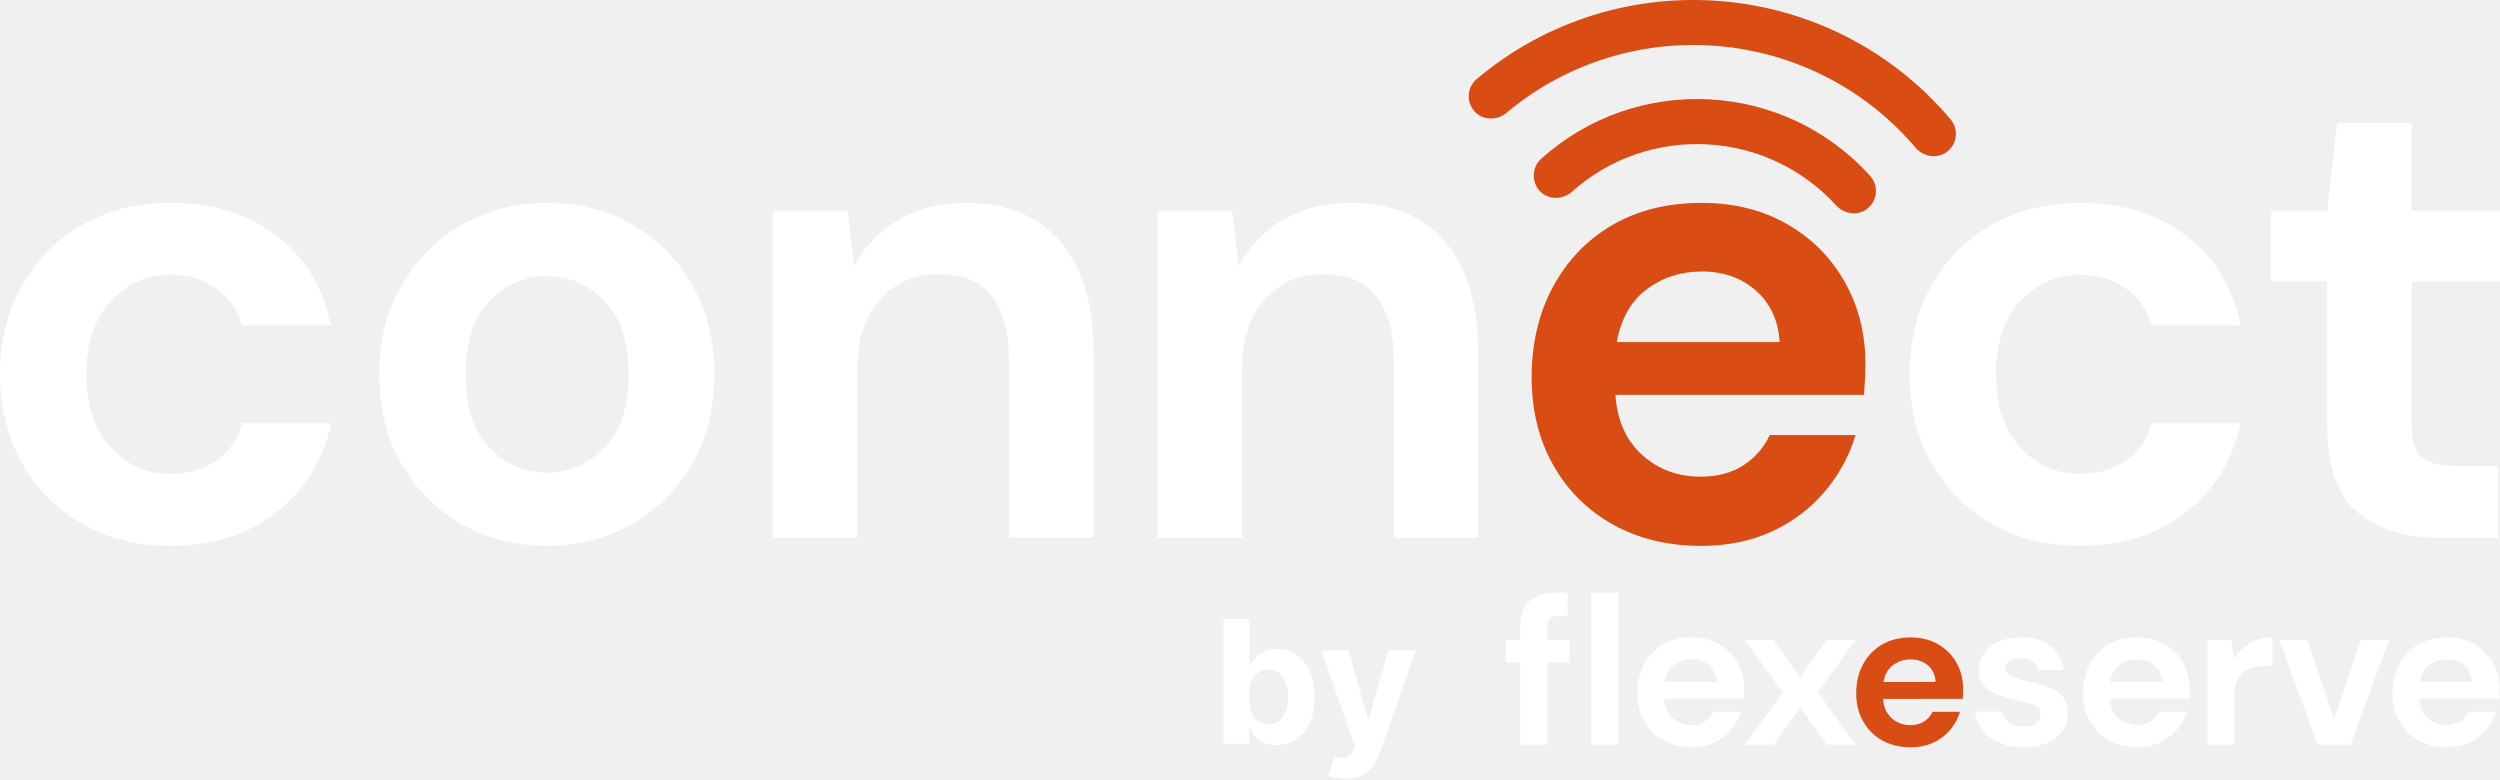
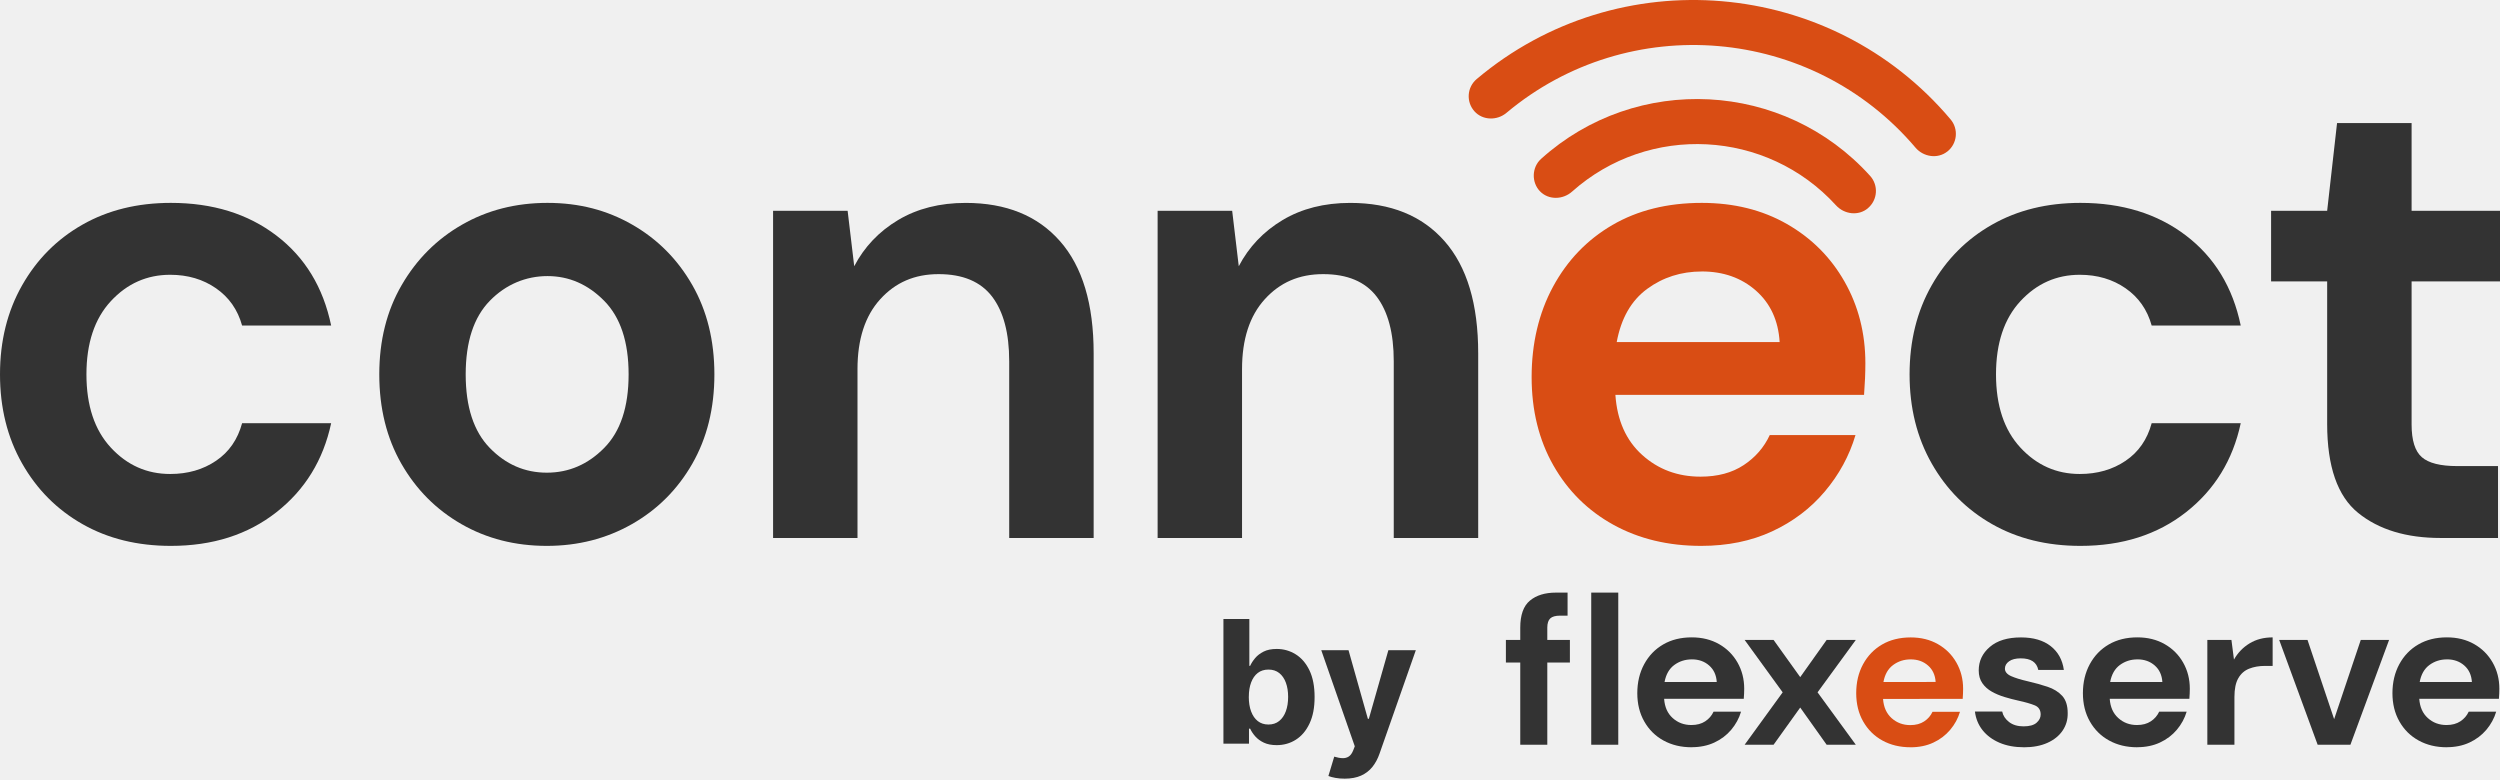
<svg xmlns="http://www.w3.org/2000/svg" width="308" height="96" viewBox="0 0 308 96" fill="none">
-   <path d="M21.049 67.253C16.932 67.253 13.302 66.36 10.158 64.57C7.015 62.783 4.537 60.292 2.723 57.095C0.907 53.898 0 50.241 0 46.124C0 42.007 0.907 38.35 2.723 35.153C4.537 31.956 7.015 29.464 10.158 27.678C13.298 25.891 16.932 24.995 21.049 24.995C26.197 24.995 30.529 26.334 34.051 29.018C37.574 31.701 39.821 35.398 40.798 40.109H29.827C29.286 38.158 28.215 36.63 26.616 35.519C25.018 34.411 23.134 33.853 20.968 33.853C18.097 33.853 15.659 34.938 13.654 37.104C11.649 39.27 10.649 42.279 10.649 46.124C10.649 49.969 11.649 52.978 13.654 55.144C15.659 57.313 18.097 58.395 20.968 58.395C23.134 58.395 25.018 57.854 26.616 56.769C28.215 55.688 29.283 54.143 29.827 52.138H40.798C39.824 56.689 37.574 60.346 34.051 63.109C30.529 65.873 26.197 67.253 21.049 67.253Z" fill="white" />
-   <path d="M67.37 67.253C63.468 67.253 59.962 66.36 56.846 64.57C53.73 62.783 51.265 60.302 49.452 57.135C47.635 53.965 46.728 50.295 46.728 46.124C46.728 41.953 47.648 38.283 49.492 35.113C51.332 31.943 53.81 29.464 56.927 27.678C60.043 25.891 63.549 24.995 67.451 24.995C71.353 24.995 74.778 25.888 77.895 27.678C81.011 29.464 83.476 31.946 85.289 35.113C87.103 38.283 88.013 41.953 88.013 46.124C88.013 50.295 87.106 53.965 85.289 57.135C83.473 60.305 80.994 62.783 77.854 64.57C74.711 66.357 71.219 67.253 67.37 67.253ZM67.37 58.233C70.08 58.233 72.434 57.216 74.439 55.184C76.444 53.153 77.445 50.133 77.445 46.124C77.445 42.114 76.441 39.095 74.439 37.064C72.434 35.032 70.104 34.014 67.451 34.014C64.798 34.014 62.316 35.032 60.339 37.064C58.361 39.095 57.373 42.118 57.373 46.124C57.373 50.13 58.361 53.153 60.339 55.184C62.316 57.216 64.657 58.233 67.367 58.233H67.37Z" fill="white" />
-   <path d="M95.243 66.279V25.972H104.428L105.24 32.799C106.486 30.415 108.289 28.521 110.643 27.11C113.001 25.703 115.775 24.998 118.972 24.998C123.955 24.998 127.83 26.57 130.594 29.713C133.358 32.856 134.738 37.46 134.738 43.528V66.283H124.334V44.502C124.334 41.036 123.629 38.38 122.222 36.536C120.812 34.696 118.619 33.773 115.64 33.773C112.662 33.773 110.318 34.804 108.447 36.862C106.577 38.921 105.643 41.792 105.643 45.476V66.279H95.24H95.243Z" fill="white" />
-   <path d="M142.619 66.279V25.972H151.804L152.616 32.799C153.862 30.415 155.665 28.521 158.019 27.11C160.377 25.703 163.151 24.998 166.348 24.998C171.331 24.998 175.206 26.57 177.97 29.713C180.734 32.856 182.114 37.46 182.114 43.528V66.283H171.71V44.502C171.71 41.036 171.005 38.38 169.598 36.536C168.188 34.696 165.995 33.773 163.016 33.773C160.038 33.773 157.694 34.804 155.823 36.862C153.953 38.921 153.019 41.792 153.019 45.476V66.279H142.616H142.619Z" fill="white" />
+   <path d="M21.049 67.253C16.932 67.253 13.302 66.36 10.158 64.57C7.015 62.783 4.537 60.292 2.723 57.095C0.907 53.898 0 50.241 0 46.124C0 42.007 0.907 38.35 2.723 35.153C4.537 31.956 7.015 29.464 10.158 27.678C13.298 25.891 16.932 24.995 21.049 24.995C26.197 24.995 30.529 26.334 34.051 29.018C37.574 31.701 39.821 35.398 40.798 40.109H29.827C29.286 38.158 28.215 36.63 26.616 35.519C25.018 34.411 23.134 33.853 20.968 33.853C18.097 33.853 15.659 34.938 13.654 37.104C11.649 39.27 10.649 42.279 10.649 46.124C10.649 49.969 11.649 52.978 13.654 55.144C15.659 57.313 18.097 58.395 20.968 58.395C23.134 58.395 25.018 57.854 26.616 56.769C28.215 55.688 29.283 54.143 29.827 52.138H40.798C39.824 56.689 37.574 60.346 34.051 63.109C30.529 65.873 26.197 67.253 21.049 67.253Z" fill="#333333" />
+   <path d="M67.37 67.253C63.468 67.253 59.962 66.36 56.846 64.57C53.73 62.783 51.265 60.302 49.452 57.135C47.635 53.965 46.728 50.295 46.728 46.124C46.728 41.953 47.648 38.283 49.492 35.113C51.332 31.943 53.81 29.464 56.927 27.678C60.043 25.891 63.549 24.995 67.451 24.995C71.353 24.995 74.778 25.888 77.895 27.678C81.011 29.464 83.476 31.946 85.289 35.113C87.103 38.283 88.013 41.953 88.013 46.124C88.013 50.295 87.106 53.965 85.289 57.135C83.473 60.305 80.994 62.783 77.854 64.57C74.711 66.357 71.219 67.253 67.37 67.253ZM67.37 58.233C70.08 58.233 72.434 57.216 74.439 55.184C76.444 53.153 77.445 50.133 77.445 46.124C77.445 42.114 76.441 39.095 74.439 37.064C72.434 35.032 70.104 34.014 67.451 34.014C64.798 34.014 62.316 35.032 60.339 37.064C58.361 39.095 57.373 42.118 57.373 46.124C57.373 50.13 58.361 53.153 60.339 55.184C62.316 57.216 64.657 58.233 67.367 58.233H67.37Z" fill="#333333" />
+   <path d="M95.243 66.279V25.972H104.428L105.24 32.799C106.486 30.415 108.289 28.521 110.643 27.11C113.001 25.703 115.775 24.998 118.972 24.998C123.955 24.998 127.83 26.57 130.594 29.713C133.358 32.856 134.738 37.46 134.738 43.528V66.283H124.334V44.502C124.334 41.036 123.629 38.38 122.222 36.536C120.812 34.696 118.619 33.773 115.64 33.773C112.662 33.773 110.318 34.804 108.447 36.862C106.577 38.921 105.643 41.792 105.643 45.476V66.279H95.24H95.243Z" fill="#333333" />
+   <path d="M142.619 66.279V25.972H151.804L152.616 32.799C153.862 30.415 155.665 28.521 158.019 27.11C160.377 25.703 163.151 24.998 166.348 24.998C171.331 24.998 175.206 26.57 177.97 29.713C180.734 32.856 182.114 37.46 182.114 43.528V66.283H171.71V44.502C171.71 41.036 171.005 38.38 169.598 36.536C168.188 34.696 165.995 33.773 163.016 33.773C160.038 33.773 157.694 34.804 155.823 36.862C153.953 38.921 153.019 41.792 153.019 45.476V66.279H142.616H142.619Z" fill="#333333" />
  <path d="M209.584 67.253C205.52 67.253 201.917 66.387 198.774 64.654C195.631 62.921 193.166 60.483 191.379 57.34C189.593 54.2 188.696 50.567 188.696 46.45C188.696 42.333 189.576 38.568 191.336 35.318C193.095 32.067 195.533 29.535 198.65 27.718C201.766 25.905 205.437 24.995 209.661 24.995C213.614 24.995 217.109 25.861 220.145 27.594C223.177 29.33 225.548 31.697 227.254 34.706C228.96 37.712 229.813 41.06 229.813 44.744C229.813 45.342 229.8 45.963 229.773 46.614C229.746 47.266 229.702 47.944 229.652 48.646H199.016C199.231 51.789 200.329 54.254 202.307 56.04C204.285 57.827 206.682 58.724 209.5 58.724C211.612 58.724 213.389 58.25 214.822 57.3C216.256 56.353 217.328 55.12 218.033 53.602H228.597C227.839 56.148 226.579 58.465 224.82 60.55C223.06 62.636 220.891 64.275 218.318 65.467C215.743 66.659 212.834 67.253 209.58 67.253H209.584ZM209.664 33.447C207.119 33.447 204.869 34.166 202.918 35.6C200.967 37.037 199.721 39.216 199.18 42.141H219.252C219.091 39.488 218.113 37.376 216.327 35.801C214.54 34.23 212.317 33.444 209.664 33.444V33.447Z" fill="#D94D14" />
-   <path d="M256.308 67.253C252.191 67.253 248.561 66.36 245.418 64.57C242.275 62.783 239.797 60.292 237.983 57.095C236.166 53.898 235.26 50.241 235.26 46.124C235.26 42.007 236.166 38.35 237.983 35.153C239.797 31.956 242.275 29.464 245.418 27.678C248.558 25.891 252.191 24.995 256.308 24.995C261.456 24.995 265.788 26.334 269.311 29.018C272.834 31.701 275.08 35.398 276.058 40.109H265.087C264.546 38.158 263.475 36.63 261.876 35.519C260.278 34.411 258.394 33.853 256.228 33.853C253.357 33.853 250.919 34.938 248.914 37.104C246.909 39.27 245.908 42.279 245.908 46.124C245.908 49.969 246.909 52.978 248.914 55.144C250.919 57.313 253.357 58.395 256.228 58.395C258.394 58.395 260.278 57.854 261.876 56.769C263.475 55.688 264.543 54.143 265.087 52.138H276.058C275.084 56.689 272.834 60.346 269.311 63.109C265.788 65.873 261.456 67.253 256.308 67.253Z" fill="white" />
-   <path d="M300.682 66.279C296.458 66.279 293.07 65.252 290.524 63.19C287.979 61.131 286.706 57.474 286.706 52.219V34.666H279.798V25.972H286.706L287.925 15.162H297.109V25.972H308V34.666H297.109V52.3C297.109 54.251 297.529 55.59 298.369 56.323C299.208 57.055 300.656 57.421 302.718 57.421H307.755V66.279H300.686H300.682Z" fill="white" />
-   <path d="M150.726 91.613V76.26H153.919V82.032H154.017C154.158 81.723 154.359 81.408 154.628 81.085C154.896 80.763 155.246 80.494 155.679 80.276C156.112 80.058 156.649 79.95 157.294 79.95C158.134 79.95 158.909 80.169 159.618 80.605C160.326 81.042 160.894 81.7 161.32 82.576C161.744 83.453 161.958 84.551 161.958 85.871C161.958 87.19 161.754 88.238 161.341 89.121C160.928 90.005 160.37 90.669 159.662 91.123C158.953 91.576 158.164 91.801 157.287 91.801C156.669 91.801 156.142 91.7 155.709 91.496C155.276 91.291 154.923 91.032 154.648 90.72C154.373 90.407 154.164 90.092 154.02 89.773H153.876V91.616H150.729L150.726 91.613ZM153.852 85.857C153.852 86.542 153.946 87.14 154.137 87.65C154.329 88.161 154.601 88.557 154.96 88.839C155.319 89.121 155.756 89.262 156.273 89.262C156.79 89.262 157.234 89.118 157.593 88.829C157.952 88.54 158.228 88.141 158.416 87.63C158.604 87.117 158.698 86.529 158.698 85.857C158.698 85.186 158.604 84.608 158.419 84.104C158.234 83.601 157.962 83.204 157.603 82.919C157.244 82.633 156.8 82.492 156.277 82.492C155.753 82.492 155.316 82.63 154.96 82.906C154.604 83.181 154.329 83.57 154.141 84.074C153.949 84.578 153.855 85.172 153.855 85.857H153.852Z" fill="white" />
-   <path d="M165.666 95.931C165.26 95.931 164.884 95.901 164.531 95.837C164.179 95.773 163.886 95.696 163.658 95.602L164.377 93.218C164.753 93.332 165.089 93.396 165.391 93.406C165.693 93.416 165.955 93.346 166.177 93.198C166.398 93.047 166.58 92.791 166.721 92.432L166.909 91.945L162.778 80.101H166.136L168.521 88.557H168.642L171.049 80.101H174.431L169.955 92.859C169.74 93.477 169.448 94.02 169.082 94.481C168.715 94.941 168.249 95.3 167.691 95.552C167.13 95.804 166.455 95.931 165.666 95.931Z" fill="white" />
+   <path d="M256.308 67.253C252.191 67.253 248.561 66.36 245.418 64.57C242.275 62.783 239.797 60.292 237.983 57.095C236.166 53.898 235.26 50.241 235.26 46.124C235.26 42.007 236.166 38.35 237.983 35.153C239.797 31.956 242.275 29.464 245.418 27.678C248.558 25.891 252.191 24.995 256.308 24.995C261.456 24.995 265.788 26.334 269.311 29.018C272.834 31.701 275.08 35.398 276.058 40.109H265.087C264.546 38.158 263.475 36.63 261.876 35.519C260.278 34.411 258.394 33.853 256.228 33.853C253.357 33.853 250.919 34.938 248.914 37.104C246.909 39.27 245.908 42.279 245.908 46.124C245.908 49.969 246.909 52.978 248.914 55.144C250.919 57.313 253.357 58.395 256.228 58.395C258.394 58.395 260.278 57.854 261.876 56.769C263.475 55.688 264.543 54.143 265.087 52.138H276.058C275.084 56.689 272.834 60.346 269.311 63.109C265.788 65.873 261.456 67.253 256.308 67.253Z" fill="#333333" />
+   <path d="M300.682 66.279C296.458 66.279 293.07 65.252 290.524 63.19C287.979 61.131 286.706 57.474 286.706 52.219V34.666H279.798V25.972H286.706L287.925 15.162H297.109V25.972H308V34.666H297.109V52.3C297.109 54.251 297.529 55.59 298.369 56.323C299.208 57.055 300.656 57.421 302.718 57.421H307.755V66.279H300.686H300.682Z" fill="#333333" />
+   <path d="M150.726 91.613V76.26H153.919V82.032H154.017C154.158 81.723 154.359 81.408 154.628 81.085C154.896 80.763 155.246 80.494 155.679 80.276C156.112 80.058 156.649 79.95 157.294 79.95C158.134 79.95 158.909 80.169 159.618 80.605C160.326 81.042 160.894 81.7 161.32 82.576C161.744 83.453 161.958 84.551 161.958 85.871C161.958 87.19 161.754 88.238 161.341 89.121C160.928 90.005 160.37 90.669 159.662 91.123C158.953 91.576 158.164 91.801 157.287 91.801C156.669 91.801 156.142 91.7 155.709 91.496C155.276 91.291 154.923 91.032 154.648 90.72C154.373 90.407 154.164 90.092 154.02 89.773H153.876V91.616H150.729L150.726 91.613ZM153.852 85.857C153.852 86.542 153.946 87.14 154.137 87.65C154.329 88.161 154.601 88.557 154.96 88.839C155.319 89.121 155.756 89.262 156.273 89.262C156.79 89.262 157.234 89.118 157.593 88.829C157.952 88.54 158.228 88.141 158.416 87.63C158.604 87.117 158.698 86.529 158.698 85.857C158.698 85.186 158.604 84.608 158.419 84.104C158.234 83.601 157.962 83.204 157.603 82.919C157.244 82.633 156.8 82.492 156.277 82.492C155.753 82.492 155.316 82.63 154.96 82.906C154.604 83.181 154.329 83.57 154.141 84.074C153.949 84.578 153.855 85.172 153.855 85.857H153.852Z" fill="#333333" />
+   <path d="M165.666 95.931C165.26 95.931 164.884 95.901 164.531 95.837C164.179 95.773 163.886 95.696 163.658 95.602L164.377 93.218C164.753 93.332 165.089 93.396 165.391 93.406C165.693 93.416 165.955 93.346 166.177 93.198C166.398 93.047 166.58 92.791 166.721 92.432L166.909 91.945L162.778 80.101H166.136L168.521 88.557H168.642L171.049 80.101H174.431L169.955 92.859C169.74 93.477 169.448 94.02 169.082 94.481C168.715 94.941 168.249 95.3 167.691 95.552C167.13 95.804 166.455 95.931 165.666 95.931Z" fill="#333333" />
  <path d="M239.907 18.668C238.719 19.608 236.969 19.343 235.988 18.188C223.244 3.177 200.691 1.259 185.596 13.903C184.435 14.877 182.665 14.843 181.654 13.715C180.603 12.543 180.734 10.746 181.929 9.739C199.395 -4.987 225.582 -2.76 240.31 14.705C241.318 15.897 241.143 17.694 239.911 18.671L239.907 18.668Z" fill="#D94D14" />
  <path d="M230.125 25.656C228.963 26.637 227.213 26.415 226.189 25.29C217.656 15.934 203.129 15.182 193.676 23.608C192.541 24.618 190.778 24.659 189.723 23.564C188.669 22.469 188.699 20.622 189.861 19.574C201.615 8.976 219.802 9.916 230.4 21.67C231.448 22.832 231.331 24.635 230.125 25.649V25.656Z" fill="#D94D14" />
-   <path d="M187.296 91.751V81.626H185.526V78.842H187.296V77.331C187.296 75.77 187.689 74.658 188.481 74C189.27 73.342 190.341 73.009 191.695 73.009H193.125V75.847H192.215C191.641 75.847 191.235 75.961 190.993 76.186C190.751 76.411 190.627 76.794 190.627 77.331V78.842H193.411V81.626H190.627V91.751H187.296ZM196.04 91.751V73.009H199.371V91.751H196.04Z" fill="white" />
-   <path d="M208.405 92.063C207.102 92.063 205.95 91.784 204.942 91.23C203.935 90.676 203.146 89.894 202.575 88.886C202.001 87.879 201.715 86.717 201.715 85.397C201.715 84.077 201.997 82.872 202.562 81.831C203.126 80.79 203.905 79.977 204.906 79.396C205.903 78.815 207.078 78.523 208.432 78.523C209.698 78.523 210.816 78.802 211.79 79.356C212.76 79.91 213.519 80.669 214.067 81.633C214.614 82.596 214.886 83.668 214.886 84.846C214.886 85.038 214.883 85.236 214.872 85.444C214.862 85.652 214.849 85.871 214.832 86.096H205.02C205.09 87.103 205.439 87.892 206.074 88.463C206.709 89.037 207.475 89.323 208.378 89.323C209.056 89.323 209.624 89.171 210.084 88.866C210.544 88.564 210.886 88.168 211.111 87.68H214.496C214.255 88.497 213.848 89.239 213.287 89.907C212.723 90.575 212.028 91.099 211.205 91.482C210.379 91.865 209.449 92.056 208.408 92.056L208.405 92.063ZM208.432 81.236C207.616 81.236 206.897 81.468 206.272 81.925C205.648 82.385 205.248 83.083 205.073 84.02H211.504C211.451 83.171 211.138 82.492 210.567 81.989C209.993 81.485 209.285 81.233 208.432 81.233V81.236Z" fill="white" />
-   <path d="M214.94 91.75L219.625 85.296L214.94 78.842H218.506L221.787 83.422L225.041 78.842H228.634L223.923 85.296L228.634 91.75H225.041L221.787 87.17L218.506 91.75H214.94Z" fill="white" />
+   <path d="M187.296 91.751V81.626H185.526V78.842H187.296V77.331C187.296 75.77 187.689 74.658 188.481 74C189.27 73.342 190.341 73.009 191.695 73.009H193.125V75.847H192.215C191.641 75.847 191.235 75.961 190.993 76.186C190.751 76.411 190.627 76.794 190.627 77.331V78.842H193.411V81.626H190.627V91.751H187.296ZM196.04 91.751V73.009H199.371V91.751H196.04Z" fill="#333333" />
+   <path d="M208.405 92.063C207.102 92.063 205.95 91.784 204.942 91.23C203.935 90.676 203.146 89.894 202.575 88.886C202.001 87.879 201.715 86.717 201.715 85.397C201.715 84.077 201.997 82.872 202.562 81.831C203.126 80.79 203.905 79.977 204.906 79.396C205.903 78.815 207.078 78.523 208.432 78.523C209.698 78.523 210.816 78.802 211.79 79.356C212.76 79.91 213.519 80.669 214.067 81.633C214.614 82.596 214.886 83.668 214.886 84.846C214.886 85.038 214.883 85.236 214.872 85.444C214.862 85.652 214.849 85.871 214.832 86.096H205.02C205.09 87.103 205.439 87.892 206.074 88.463C206.709 89.037 207.475 89.323 208.378 89.323C209.056 89.323 209.624 89.171 210.084 88.866C210.544 88.564 210.886 88.168 211.111 87.68H214.496C214.255 88.497 213.848 89.239 213.287 89.907C212.723 90.575 212.028 91.099 211.205 91.482C210.379 91.865 209.449 92.056 208.408 92.056L208.405 92.063ZM208.432 81.236C207.616 81.236 206.897 81.468 206.272 81.925C205.648 82.385 205.248 83.083 205.073 84.02H211.504C211.451 83.171 211.138 82.492 210.567 81.989C209.993 81.485 209.285 81.233 208.432 81.233V81.236Z" fill="#333333" />
+   <path d="M214.94 91.75L219.625 85.296L214.94 78.842H218.506L221.787 83.422L225.041 78.842H228.634L223.923 85.296L228.634 91.75H225.041L221.787 87.17L218.506 91.75H214.94Z" fill="#333333" />
  <path d="M235.381 92.063C234.078 92.063 232.926 91.788 231.918 91.234C230.911 90.68 230.122 89.9 229.548 88.893C228.973 87.889 228.688 86.724 228.685 85.407C228.685 84.071 228.963 82.882 229.527 81.841C230.092 80.8 230.871 79.987 231.868 79.406C232.865 78.825 234.041 78.533 235.394 78.53C236.66 78.53 237.782 78.805 238.752 79.359C239.726 79.913 240.485 80.672 241.032 81.636C241.58 82.6 241.855 83.671 241.855 84.85C241.855 85.041 241.852 85.239 241.842 85.448C241.832 85.656 241.822 85.874 241.805 86.099L231.992 86.109C232.063 87.117 232.415 87.906 233.05 88.477C233.685 89.047 234.454 89.333 235.354 89.333C236.032 89.333 236.6 89.178 237.06 88.876C237.52 88.574 237.862 88.178 238.087 87.691H241.472C241.231 88.503 240.828 89.246 240.263 89.914C239.699 90.582 239.007 91.109 238.181 91.492C237.359 91.875 236.425 92.066 235.384 92.066L235.381 92.063ZM235.394 81.236C234.578 81.236 233.859 81.468 233.235 81.928C232.61 82.388 232.211 83.087 232.039 84.024L238.47 84.017C238.416 83.167 238.104 82.489 237.53 81.989C236.956 81.485 236.244 81.236 235.394 81.236Z" fill="#D94D14" />
-   <path d="M249.35 92.063C248.205 92.063 247.198 91.875 246.331 91.502C245.465 91.129 244.77 90.612 244.249 89.954C243.729 89.296 243.417 88.53 243.312 87.664H246.671C246.775 88.168 247.057 88.597 247.517 88.953C247.977 89.309 248.571 89.487 249.3 89.487C250.029 89.487 250.563 89.34 250.902 89.044C251.241 88.749 251.409 88.409 251.409 88.03C251.409 87.476 251.167 87.096 250.68 86.898C250.193 86.7 249.518 86.505 248.649 86.314C248.094 86.193 247.53 86.045 246.956 85.871C246.382 85.696 245.858 85.478 245.381 85.206C244.904 84.937 244.518 84.591 244.223 84.165C243.927 83.738 243.779 83.214 243.779 82.59C243.779 81.445 244.236 80.481 245.146 79.702C246.056 78.919 247.336 78.53 248.984 78.53C250.512 78.53 251.731 78.886 252.641 79.598C253.551 80.31 254.095 81.29 254.267 82.539H251.117C250.925 81.586 250.207 81.109 248.957 81.109C248.333 81.109 247.853 81.23 247.514 81.475C247.174 81.717 247.006 82.022 247.006 82.385C247.006 82.748 247.258 83.07 247.762 83.295C248.266 83.52 248.934 83.728 249.767 83.92C250.67 84.128 251.496 84.359 252.252 84.608C253.007 84.86 253.608 85.233 254.062 85.726C254.512 86.22 254.74 86.928 254.74 87.849C254.757 88.648 254.549 89.366 254.116 90.008C253.682 90.649 253.058 91.153 252.242 91.519C251.426 91.885 250.462 92.066 249.354 92.066L249.35 92.063Z" fill="white" />
-   <path d="M263.304 92.063C262.001 92.063 260.849 91.784 259.841 91.23C258.834 90.676 258.045 89.894 257.474 88.886C256.9 87.879 256.614 86.717 256.614 85.397C256.614 84.077 256.896 82.872 257.461 81.831C258.025 80.79 258.804 79.977 259.804 79.396C260.802 78.815 261.977 78.523 263.33 78.523C264.597 78.523 265.715 78.802 266.689 79.356C267.659 79.91 268.418 80.669 268.965 81.633C269.513 82.596 269.785 83.668 269.785 84.846C269.785 85.038 269.781 85.236 269.771 85.444C269.761 85.652 269.748 85.871 269.731 86.096H259.919C259.989 87.103 260.338 87.892 260.973 88.463C261.608 89.037 262.373 89.323 263.277 89.323C263.955 89.323 264.523 89.171 264.983 88.866C265.443 88.564 265.785 88.168 266.01 87.68H269.395C269.153 88.497 268.747 89.239 268.186 89.907C267.622 90.575 266.927 91.099 266.104 91.482C265.278 91.865 264.348 92.056 263.307 92.056L263.304 92.063ZM263.33 81.236C262.514 81.236 261.796 81.468 261.171 81.925C260.547 82.385 260.147 83.083 259.972 84.02H266.403C266.349 83.171 266.037 82.492 265.466 81.989C264.892 81.485 264.183 81.233 263.33 81.233V81.236Z" fill="white" />
-   <path d="M271.944 91.751V78.839H274.912L275.225 81.26C275.695 80.427 276.33 79.762 277.139 79.269C277.945 78.775 278.895 78.526 279.99 78.526V82.039H279.053C278.324 82.039 277.673 82.153 277.102 82.378C276.528 82.603 276.081 82.993 275.762 83.55C275.44 84.104 275.282 84.877 275.282 85.867V91.751H271.951H271.944Z" fill="white" />
-   <path d="M285.534 91.751L280.796 78.839H284.285L287.566 88.601L290.847 78.839H294.336L289.571 91.751H285.534Z" fill="white" />
-   <path d="M301.438 92.063C300.135 92.063 298.983 91.784 297.976 91.23C296.968 90.676 296.179 89.894 295.608 88.886C295.034 87.879 294.749 86.717 294.749 85.397C294.749 84.077 295.031 82.872 295.595 81.831C296.159 80.79 296.938 79.977 297.939 79.396C298.936 78.815 300.111 78.523 301.465 78.523C302.731 78.523 303.849 78.802 304.823 79.356C305.793 79.91 306.552 80.669 307.1 81.633C307.647 82.596 307.919 83.668 307.919 84.846C307.919 85.038 307.916 85.236 307.906 85.444C307.896 85.652 307.882 85.871 307.865 86.096H298.053C298.123 87.103 298.473 87.892 299.107 88.463C299.742 89.037 300.508 89.323 301.411 89.323C302.089 89.323 302.657 89.171 303.117 88.866C303.577 88.564 303.92 88.168 304.145 87.68H307.53C307.288 88.497 306.881 89.239 306.321 89.907C305.756 90.575 305.061 91.099 304.239 91.482C303.412 91.865 302.482 92.056 301.441 92.056L301.438 92.063ZM301.465 81.236C300.649 81.236 299.93 81.468 299.306 81.925C298.681 82.385 298.281 83.083 298.107 84.02H304.537C304.484 83.171 304.171 82.492 303.601 81.989C303.026 81.485 302.318 81.233 301.465 81.233V81.236Z" fill="white" />
+   <path d="M249.35 92.063C248.205 92.063 247.198 91.875 246.331 91.502C245.465 91.129 244.77 90.612 244.249 89.954C243.729 89.296 243.417 88.53 243.312 87.664H246.671C246.775 88.168 247.057 88.597 247.517 88.953C247.977 89.309 248.571 89.487 249.3 89.487C250.029 89.487 250.563 89.34 250.902 89.044C251.241 88.749 251.409 88.409 251.409 88.03C251.409 87.476 251.167 87.096 250.68 86.898C250.193 86.7 249.518 86.505 248.649 86.314C248.094 86.193 247.53 86.045 246.956 85.871C246.382 85.696 245.858 85.478 245.381 85.206C244.904 84.937 244.518 84.591 244.223 84.165C243.927 83.738 243.779 83.214 243.779 82.59C243.779 81.445 244.236 80.481 245.146 79.702C246.056 78.919 247.336 78.53 248.984 78.53C250.512 78.53 251.731 78.886 252.641 79.598C253.551 80.31 254.095 81.29 254.267 82.539H251.117C250.925 81.586 250.207 81.109 248.957 81.109C248.333 81.109 247.853 81.23 247.514 81.475C247.174 81.717 247.006 82.022 247.006 82.385C247.006 82.748 247.258 83.07 247.762 83.295C248.266 83.52 248.934 83.728 249.767 83.92C250.67 84.128 251.496 84.359 252.252 84.608C253.007 84.86 253.608 85.233 254.062 85.726C254.512 86.22 254.74 86.928 254.74 87.849C254.757 88.648 254.549 89.366 254.116 90.008C253.682 90.649 253.058 91.153 252.242 91.519C251.426 91.885 250.462 92.066 249.354 92.066L249.35 92.063Z" fill="#333333" />
+   <path d="M263.304 92.063C262.001 92.063 260.849 91.784 259.841 91.23C258.834 90.676 258.045 89.894 257.474 88.886C256.9 87.879 256.614 86.717 256.614 85.397C256.614 84.077 256.896 82.872 257.461 81.831C258.025 80.79 258.804 79.977 259.804 79.396C260.802 78.815 261.977 78.523 263.33 78.523C264.597 78.523 265.715 78.802 266.689 79.356C267.659 79.91 268.418 80.669 268.965 81.633C269.513 82.596 269.785 83.668 269.785 84.846C269.785 85.038 269.781 85.236 269.771 85.444C269.761 85.652 269.748 85.871 269.731 86.096H259.919C259.989 87.103 260.338 87.892 260.973 88.463C261.608 89.037 262.373 89.323 263.277 89.323C263.955 89.323 264.523 89.171 264.983 88.866C265.443 88.564 265.785 88.168 266.01 87.68H269.395C269.153 88.497 268.747 89.239 268.186 89.907C267.622 90.575 266.927 91.099 266.104 91.482C265.278 91.865 264.348 92.056 263.307 92.056L263.304 92.063ZM263.33 81.236C262.514 81.236 261.796 81.468 261.171 81.925C260.547 82.385 260.147 83.083 259.972 84.02H266.403C266.349 83.171 266.037 82.492 265.466 81.989C264.892 81.485 264.183 81.233 263.33 81.233V81.236Z" fill="#333333" />
+   <path d="M271.944 91.751V78.839H274.912L275.225 81.26C275.695 80.427 276.33 79.762 277.139 79.269C277.945 78.775 278.895 78.526 279.99 78.526V82.039H279.053C278.324 82.039 277.673 82.153 277.102 82.378C276.528 82.603 276.081 82.993 275.762 83.55C275.44 84.104 275.282 84.877 275.282 85.867V91.751H271.951H271.944Z" fill="#333333" />
+   <path d="M285.534 91.751L280.796 78.839H284.285L287.566 88.601L290.847 78.839H294.336L289.571 91.751H285.534Z" fill="#333333" />
+   <path d="M301.438 92.063C300.135 92.063 298.983 91.784 297.976 91.23C296.968 90.676 296.179 89.894 295.608 88.886C295.034 87.879 294.749 86.717 294.749 85.397C294.749 84.077 295.031 82.872 295.595 81.831C296.159 80.79 296.938 79.977 297.939 79.396C298.936 78.815 300.111 78.523 301.465 78.523C302.731 78.523 303.849 78.802 304.823 79.356C305.793 79.91 306.552 80.669 307.1 81.633C307.647 82.596 307.919 83.668 307.919 84.846C307.919 85.038 307.916 85.236 307.906 85.444C307.896 85.652 307.882 85.871 307.865 86.096H298.053C298.123 87.103 298.473 87.892 299.107 88.463C299.742 89.037 300.508 89.323 301.411 89.323C302.089 89.323 302.657 89.171 303.117 88.866C303.577 88.564 303.92 88.168 304.145 87.68H307.53C307.288 88.497 306.881 89.239 306.321 89.907C305.756 90.575 305.061 91.099 304.239 91.482C303.412 91.865 302.482 92.056 301.441 92.056L301.438 92.063ZM301.465 81.236C300.649 81.236 299.93 81.468 299.306 81.925C298.681 82.385 298.281 83.083 298.107 84.02H304.537C304.484 83.171 304.171 82.492 303.601 81.989C303.026 81.485 302.318 81.233 301.465 81.233V81.236Z" fill="#333333" />
</svg>
